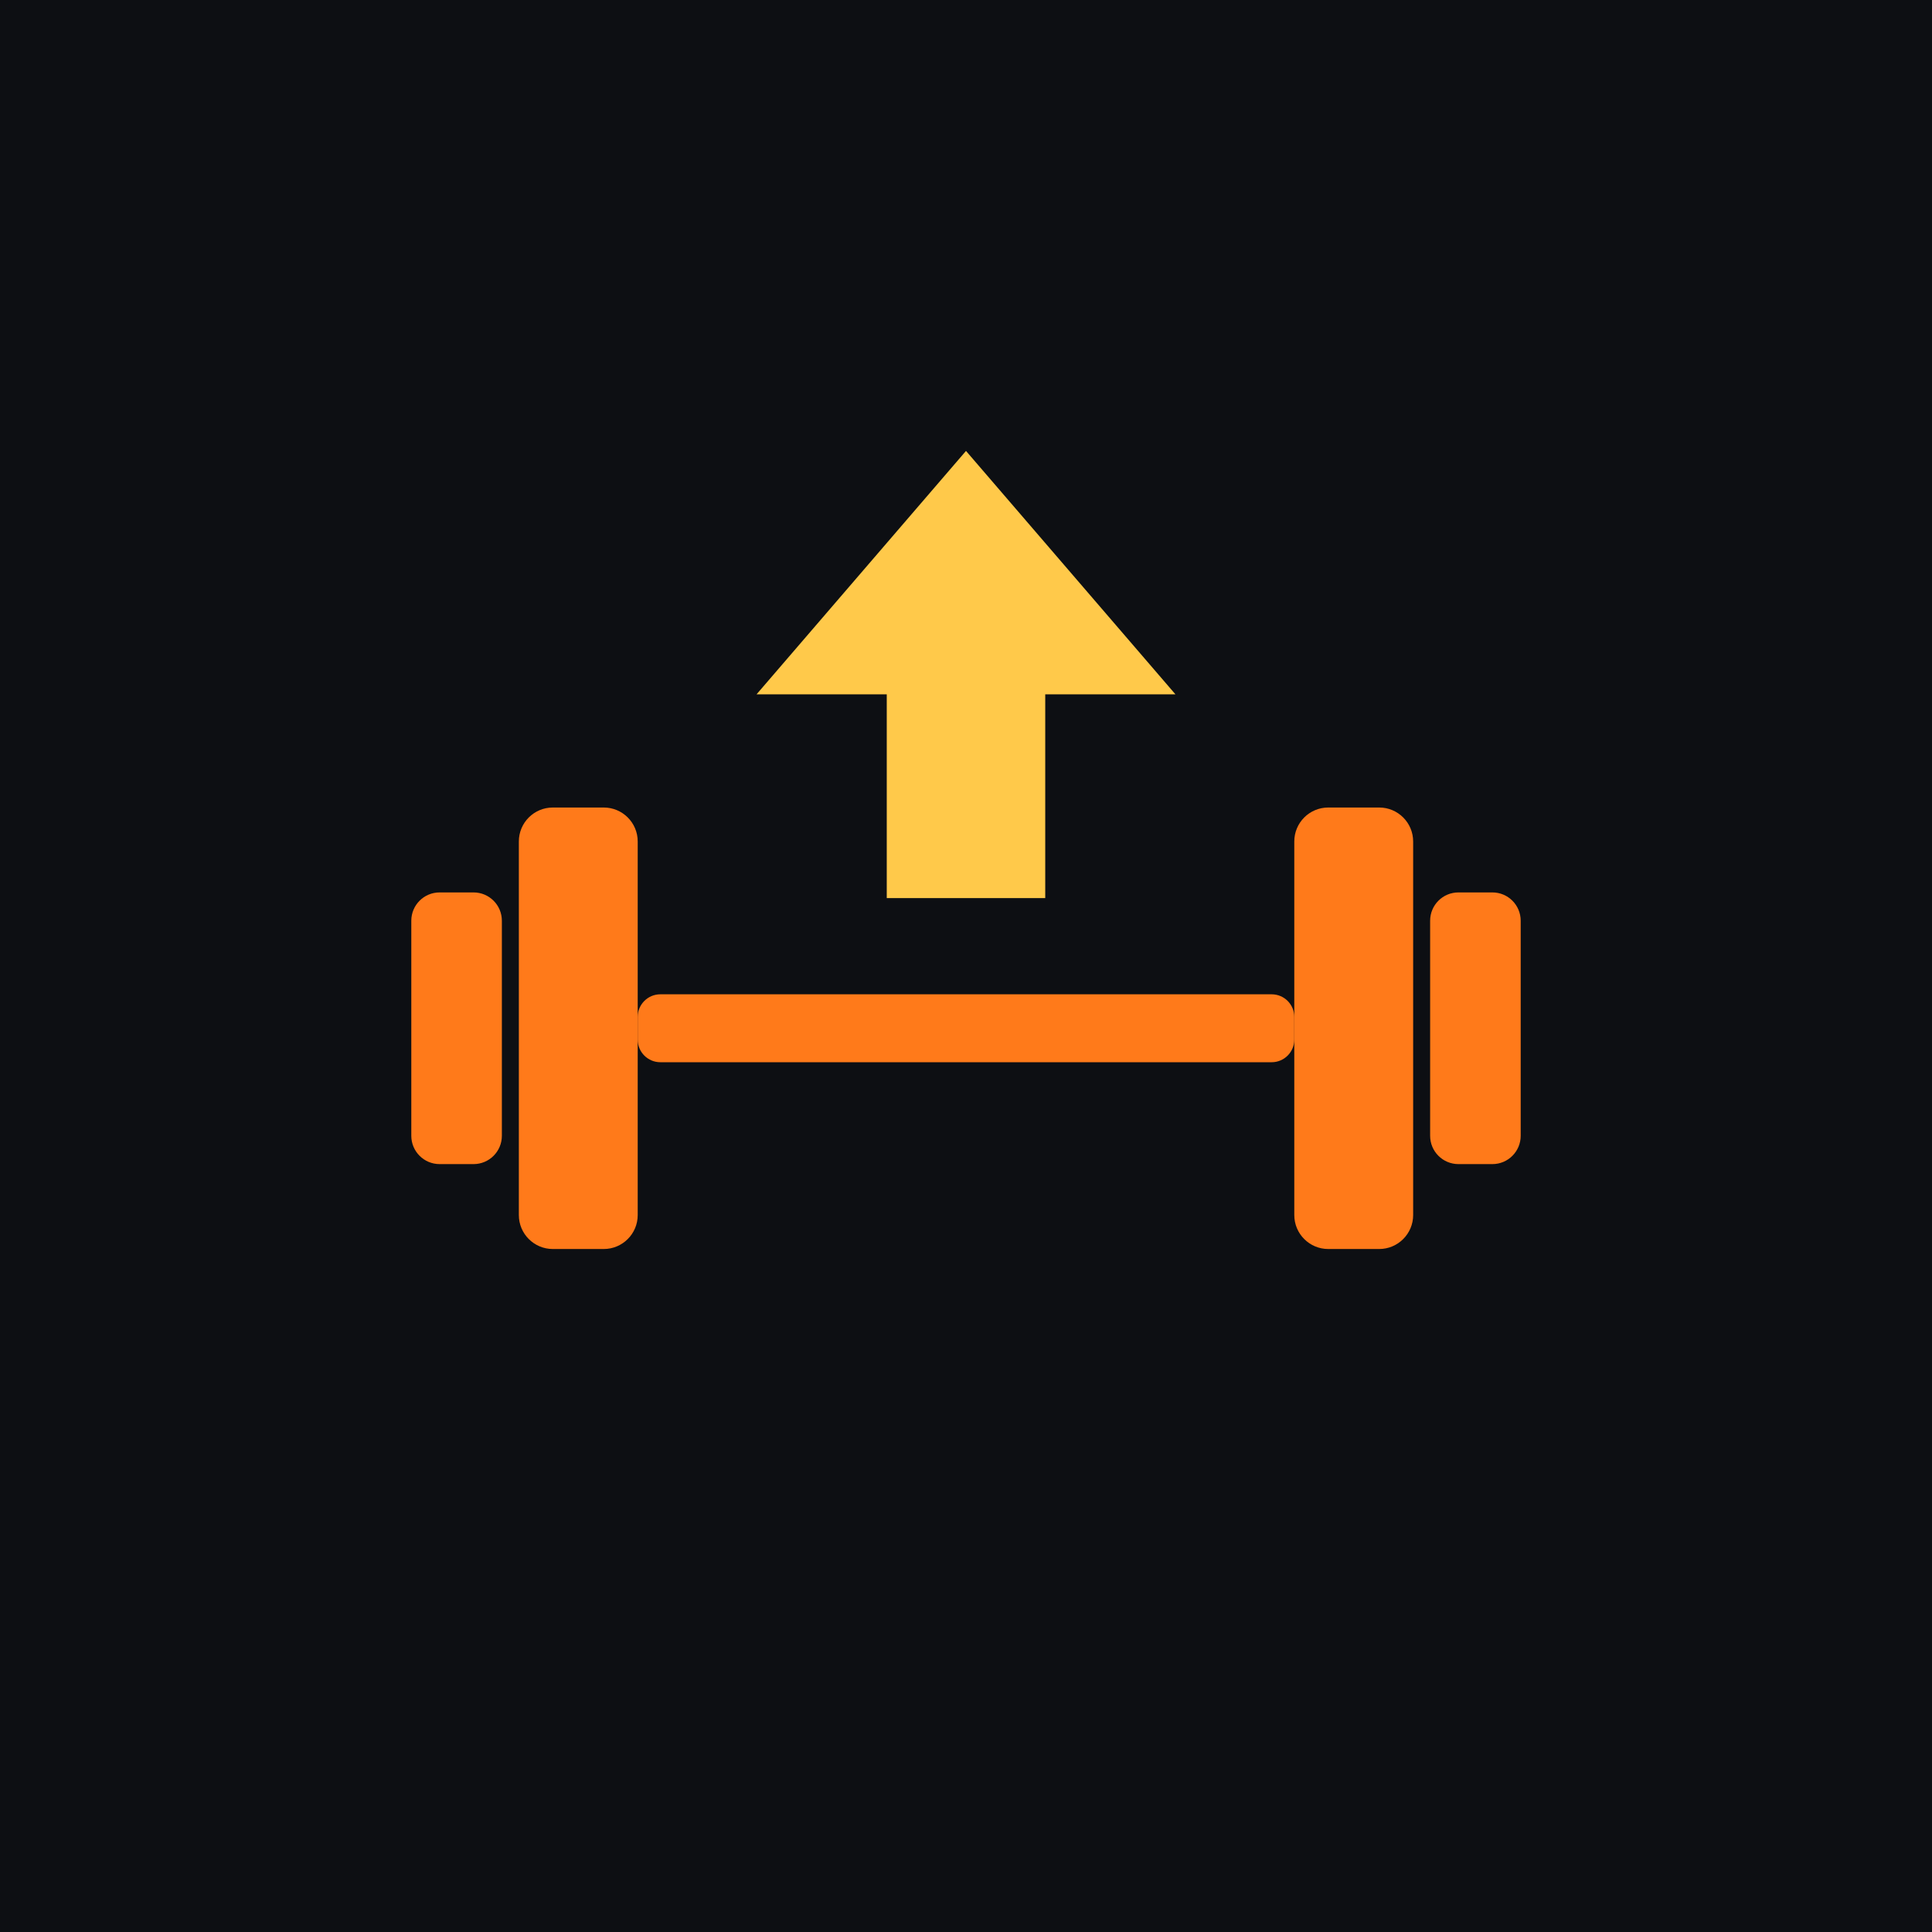
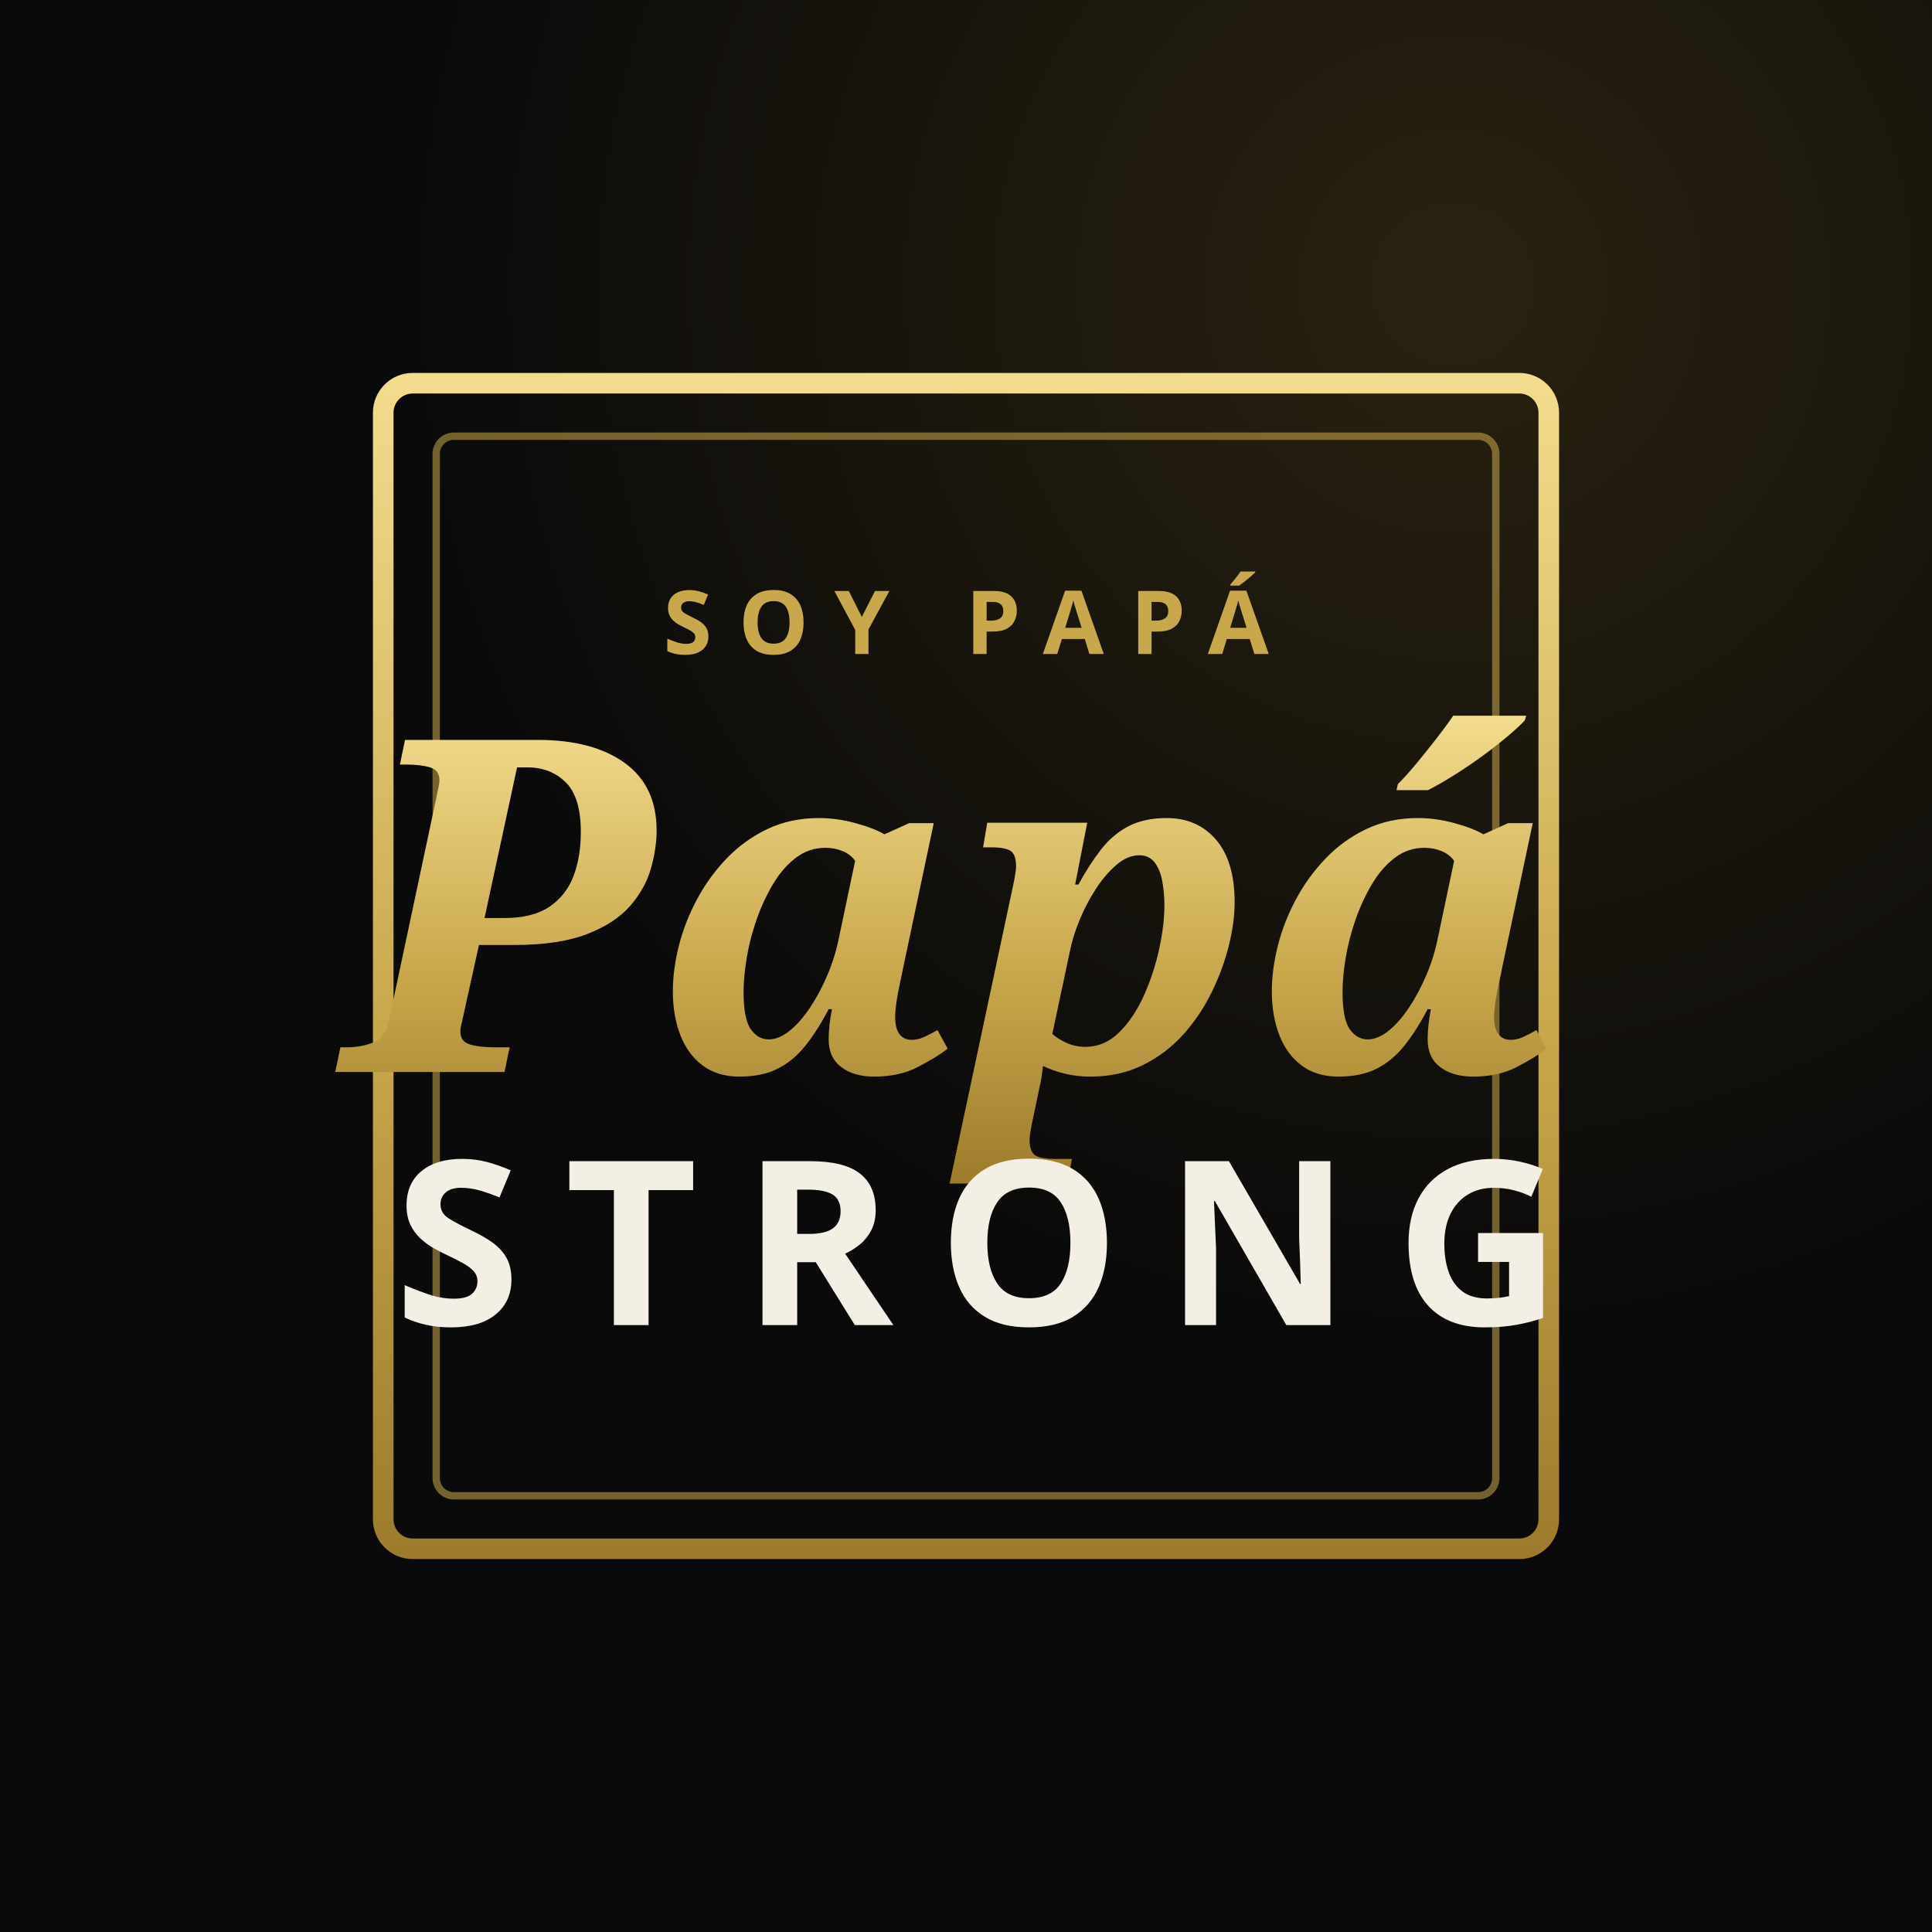
<svg xmlns="http://www.w3.org/2000/svg" viewBox="0 0 512 512">
-   <rect width="512" height="512" fill="#0d0f13" />
-   <g transform="translate(64 64) scale(.75)">
-     <g fill="#ff7a1a">
-       <rect x="98" y="200" width="42" height="156" rx="12" />
-       <rect x="60" y="230" width="32" height="96" rx="10" />
-       <rect x="372" y="200" width="42" height="156" rx="12" />
-       <rect x="420" y="230" width="32" height="96" rx="10" />
-       <rect x="140" y="266" width="232" height="24" rx="8" />
-     </g>
-     <path d="M256 74 L330 160 H284 V232 H228 V160 H182 Z" fill="#ffc94a" />
+   <defs>
+     <linearGradient id="g" x1="0" y1="0" x2="0" y2="1">
+       <stop offset="0" stop-color="#f3dc8e" />
+       <stop offset=".55" stop-color="#C9A84C" />
+       <stop offset="1" stop-color="#9c7c2c" />
+     </linearGradient>
+     <radialGradient id="r" cx=".75" cy=".15" r=".9">
+       <stop offset="0" stop-color="#2a2210" />
+       <stop offset=".6" stop-color="#0a0a0a" />
+     </radialGradient>
+   </defs>
+   <rect width="512" height="512" fill="url(#r)" />
+   <g transform="translate(56.32 56.32) scale(0.78)">
+     <rect x="58" y="58" width="396" height="396" rx="10" fill="none" stroke="url(#g)" stroke-width="7" />
+     <rect x="76" y="76" width="360" height="360" rx="6" fill="none" stroke="#C9A84C" stroke-opacity=".55" stroke-width="2.5" />
+     <text x="256" y="150" text-anchor="middle" font-family="'Barlow Condensed','Arial Narrow',sans-serif" font-weight="800" font-size="30" letter-spacing="9" fill="#C9A84C">SOY PAPÁ</text>
+     <text x="252" y="292" text-anchor="middle" font-family="'Cormorant Garamond',Georgia,serif" font-style="italic" font-weight="700" font-size="158" fill="url(#g)">Papá</text>
+     <text x="260" y="378" text-anchor="middle" font-family="'Barlow Condensed','Arial Narrow',sans-serif" font-weight="800" font-size="78" letter-spacing="15" fill="#f4efe4">STRONG</text>
  </g>
</svg>
